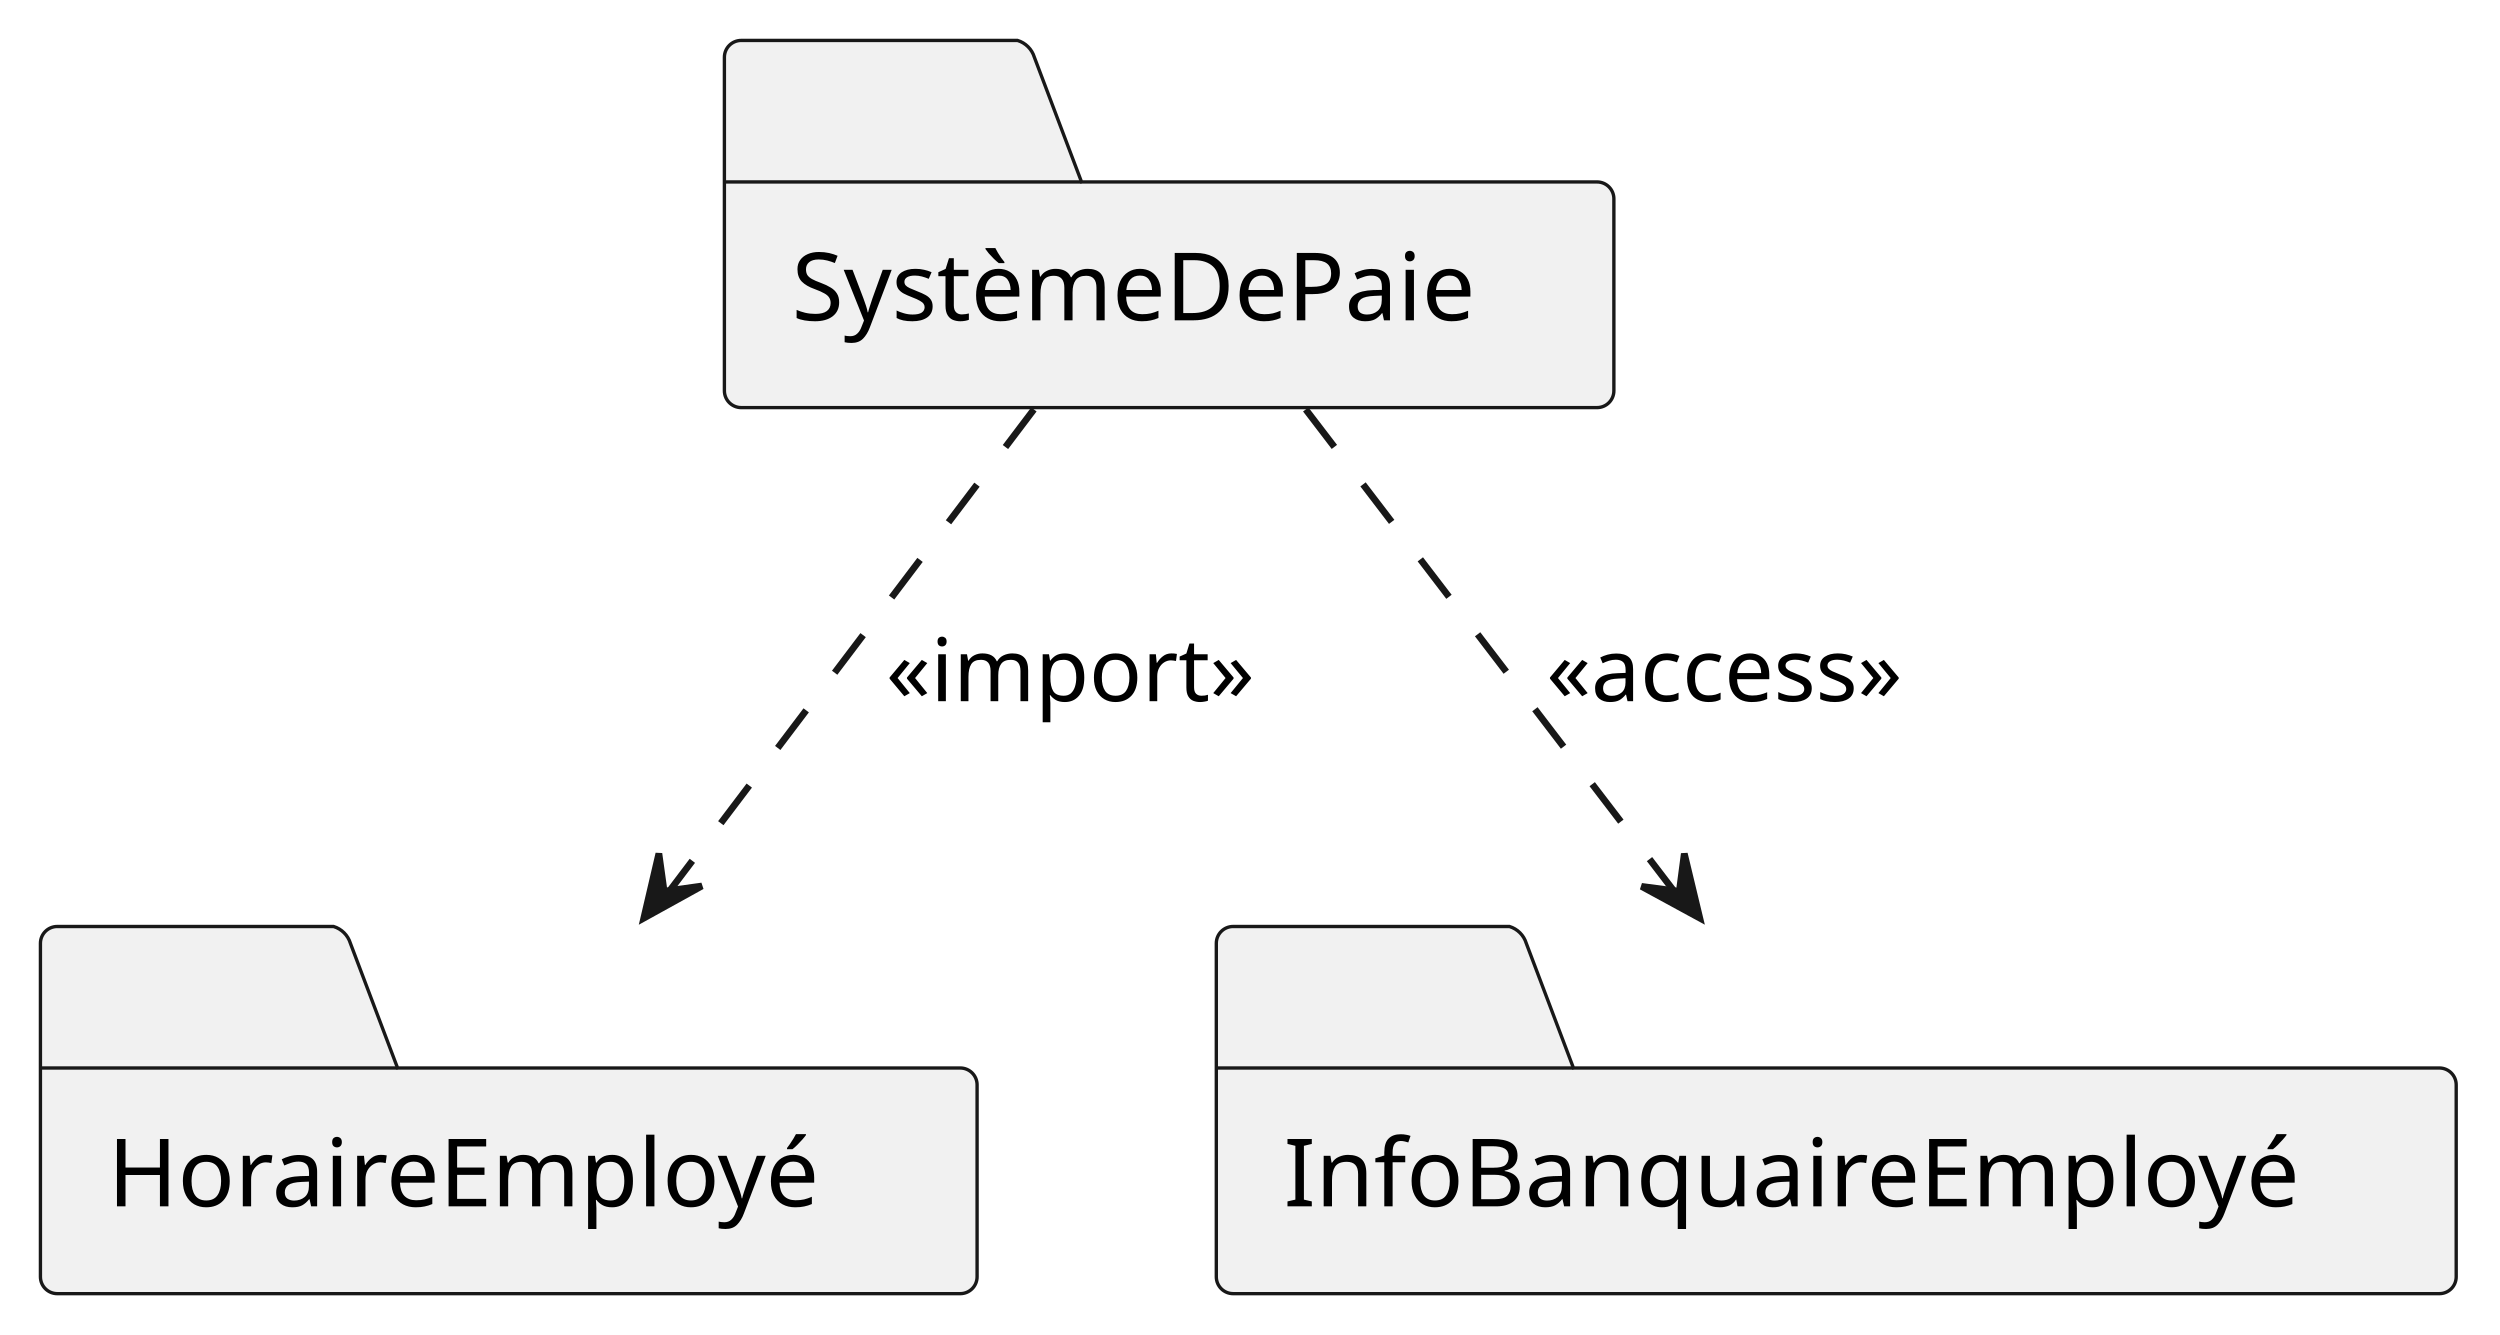
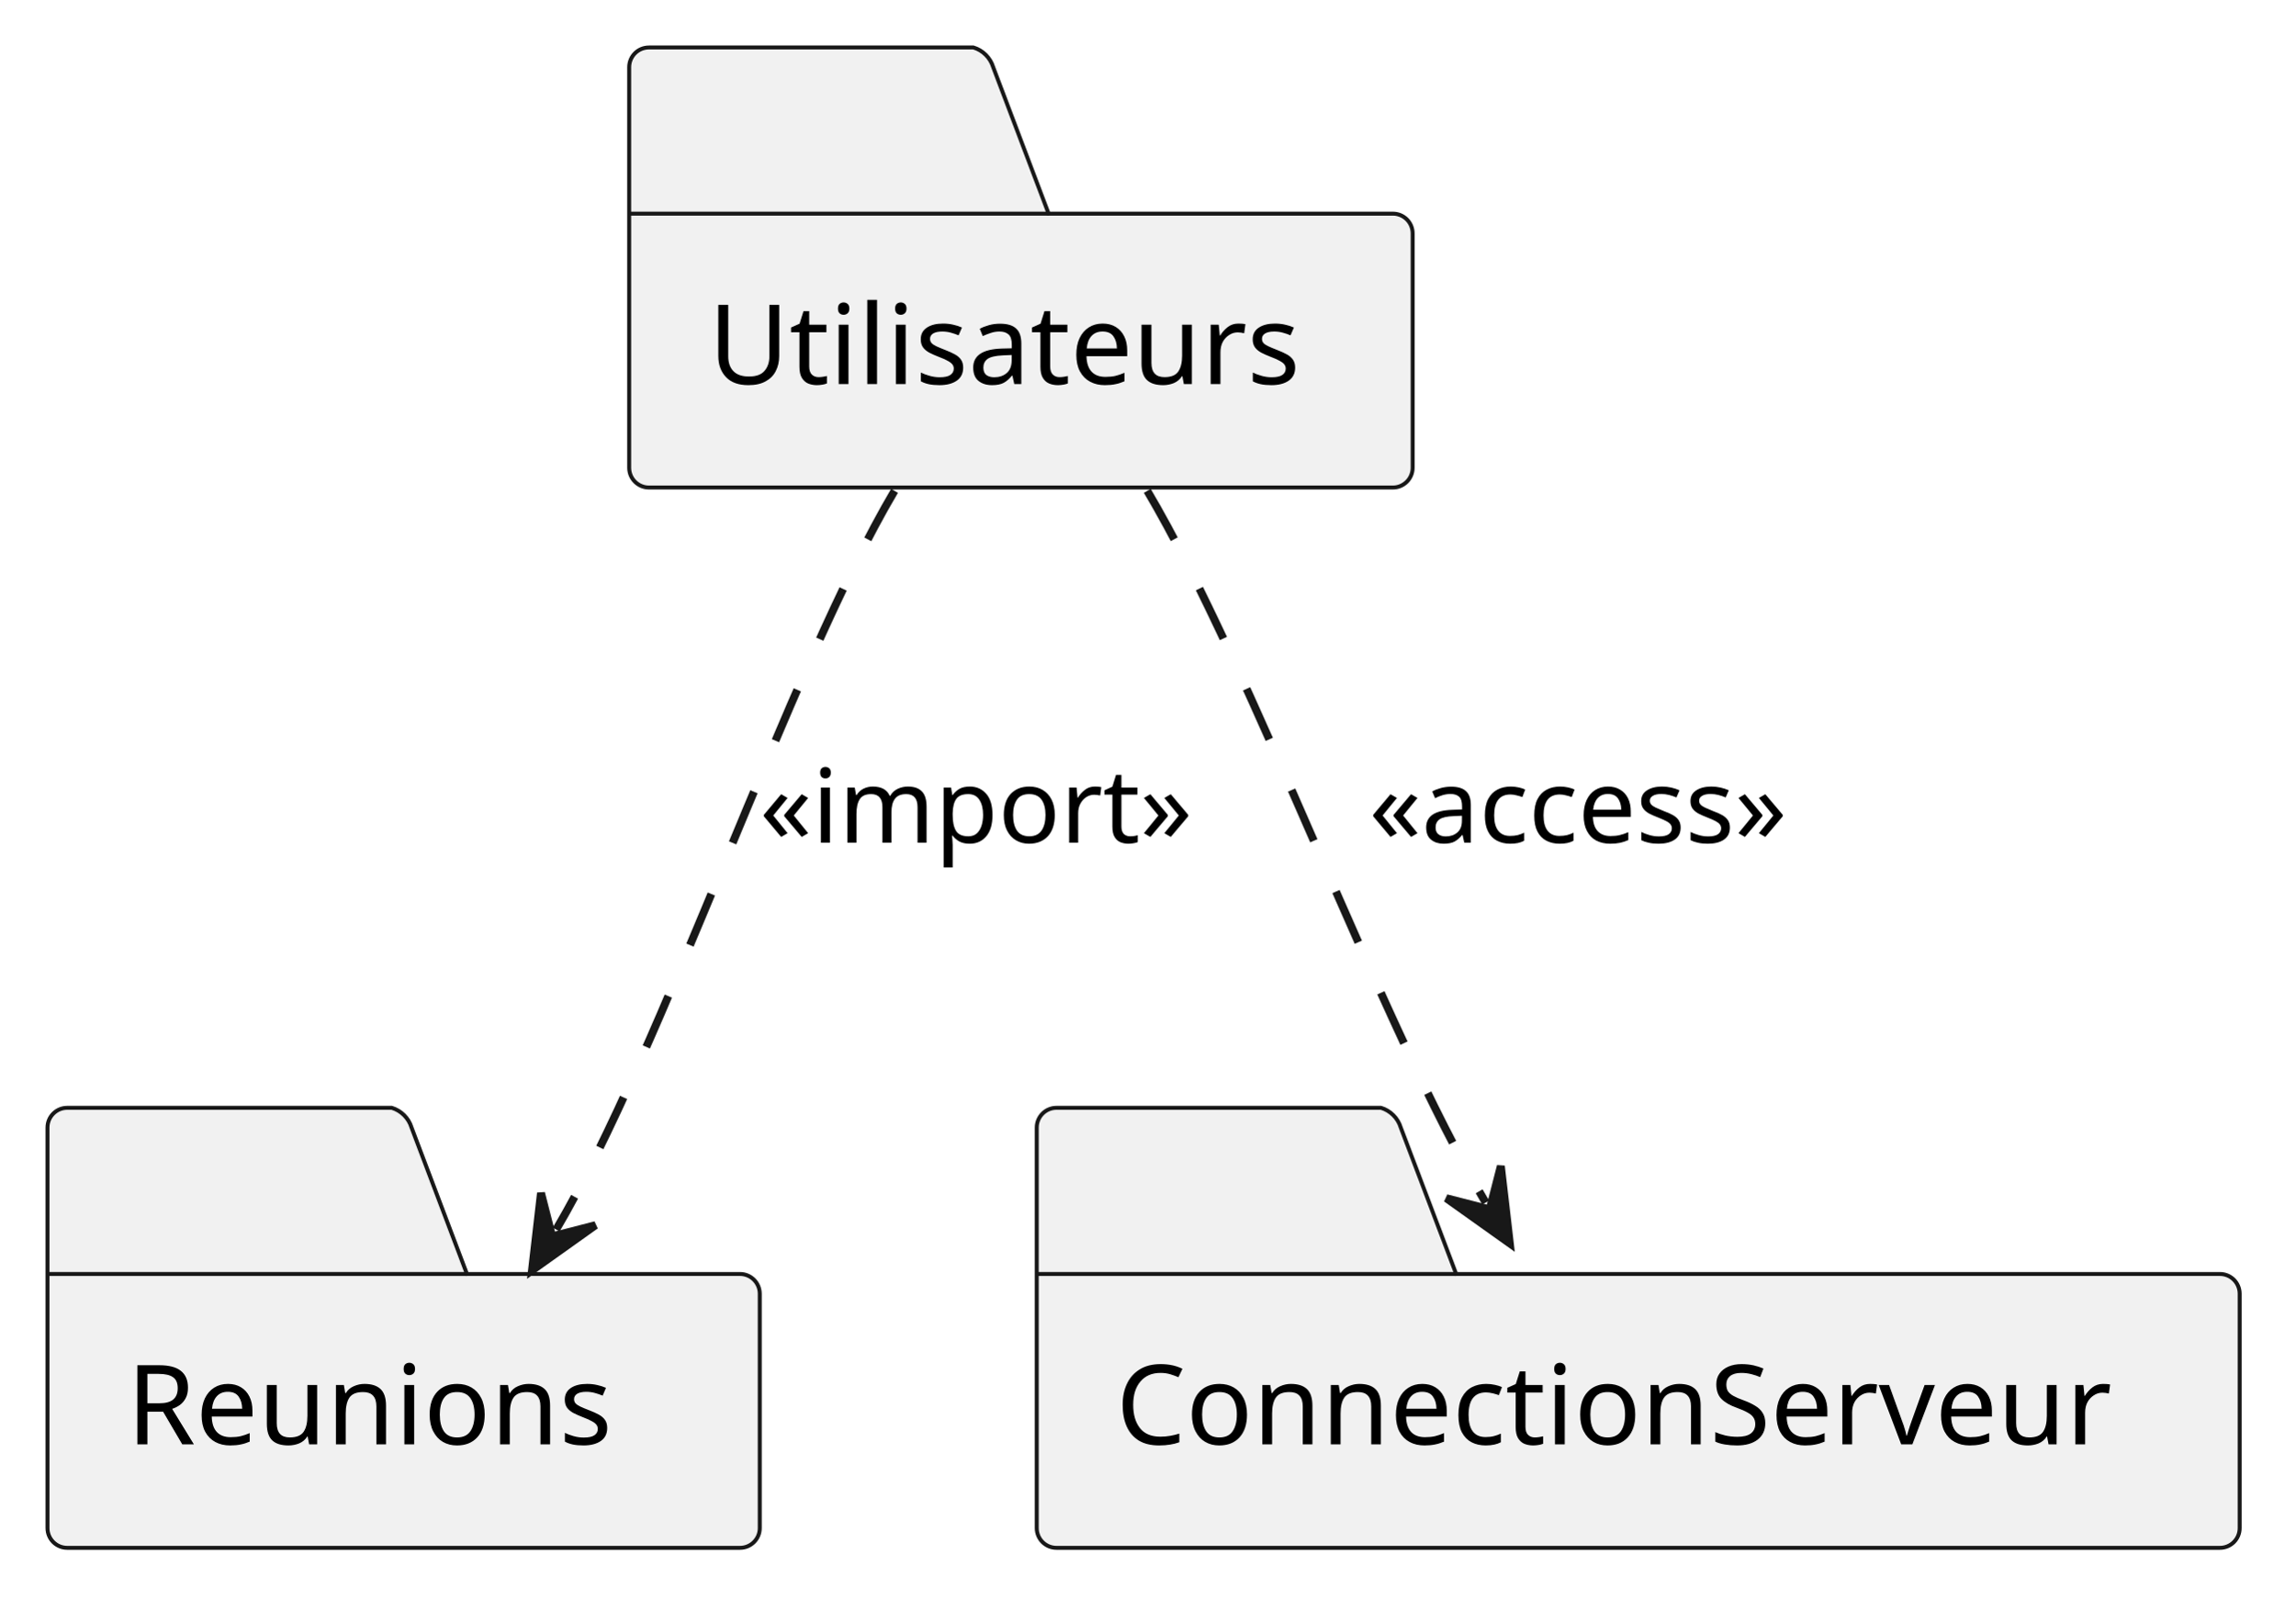
- <svg xmlns="http://www.w3.org/2000/svg" contentStyleType="text/css" height="198px" preserveAspectRatio="none" style="width:371px;height:198px;background:#00000000;" version="1.1" viewBox="0 0 371 198" width="371px" zoomAndPan="magnify">
+ <svg xmlns="http://www.w3.org/2000/svg" contentStyleType="text/css" height="202px" preserveAspectRatio="none" style="width:290px;height:202px;" version="1.1" viewBox="0 0 290 202" width="290px" zoomAndPan="magnify">
  <defs />
  <g>
-     <g id="elem_SystèmeDePaie">
-       <path d="M110,6 L151,6 A3.75,3.75 0 0 1 153.5,8.5 L160.5,27 L237,27 A2.5,2.5 0 0 1 239.5,29.5 L239.5,57.988 A2.5,2.5 0 0 1 237,60.488 L110,60.488 A2.5,2.5 0 0 1 107.5,57.988 L107.5,8.5 A2.5,2.5 0 0 1 110,6 " fill="#F1F1F1" style="stroke:#181818;stroke-width:0.5;" />
-       <line style="stroke:#181818;stroke-width:0.5;" x1="107.5" x2="160.5" y1="27" y2="27" />
-       <text fill="#000000" font-family="sans-serif" font-size="14" lengthAdjust="spacing" textLength="102" x="117.5" y="47.535">SystèmeDePaie</text>
+     <g id="elem_Utilisateurs">
+       <path d="M82,6 L123,6 A3.75,3.75 0 0 1 125.5,8.5 L132.5,27 L176,27 A2.5,2.5 0 0 1 178.5,29.5 L178.5,59.109 A2.5,2.5 0 0 1 176,61.609 L82,61.609 A2.5,2.5 0 0 1 79.5,59.109 L79.5,8.5 A2.5,2.5 0 0 1 82,6 " fill="#F1F1F1" style="stroke:#181818;stroke-width:0.5;" />
+       <line style="stroke:#181818;stroke-width:0.5;" x1="79.5" x2="132.5" y1="27" y2="27" />
+       <text fill="#000000" font-family="sans-serif" font-size="14" lengthAdjust="spacing" textLength="69" x="89.5" y="48.533">Utilisateurs</text>
    </g>
-     <g id="elem_HoraireEmployé">
-       <path d="M8.5,137.49 L49.5,137.49 A3.75,3.75 0 0 1 52,139.99 L59,158.49 L142.5,158.49 A2.5,2.5 0 0 1 145,160.99 L145,189.478 A2.5,2.5 0 0 1 142.5,191.978 L8.5,191.978 A2.5,2.5 0 0 1 6,189.478 L6,139.99 A2.5,2.5 0 0 1 8.5,137.49 " fill="#F1F1F1" style="stroke:#181818;stroke-width:0.5;" />
-       <line style="stroke:#181818;stroke-width:0.5;" x1="6" x2="59" y1="158.49" y2="158.49" />
-       <text fill="#000000" font-family="sans-serif" font-size="14" lengthAdjust="spacing" textLength="109" x="16" y="179.025">HoraireEmployé</text>
+     <g id="elem_Reunions">
+       <path d="M8.5,140 L49.5,140 A3.75,3.75 0 0 1 52,142.5 L59,161 L93.5,161 A2.5,2.5 0 0 1 96,163.5 L96,193.109 A2.5,2.5 0 0 1 93.5,195.609 L8.5,195.609 A2.5,2.5 0 0 1 6,193.109 L6,142.5 A2.5,2.5 0 0 1 8.5,140 " fill="#F1F1F1" style="stroke:#181818;stroke-width:0.5;" />
+       <line style="stroke:#181818;stroke-width:0.5;" x1="6" x2="59" y1="161" y2="161" />
+       <text fill="#000000" font-family="sans-serif" font-size="14" lengthAdjust="spacing" textLength="60" x="16" y="182.533">Reunions</text>
    </g>
-     <g id="elem_InfoBanquaireEmployé">
-       <path d="M183,137.49 L224,137.49 A3.75,3.75 0 0 1 226.5,139.99 L233.5,158.49 L362,158.49 A2.5,2.5 0 0 1 364.5,160.99 L364.5,189.478 A2.5,2.5 0 0 1 362,191.978 L183,191.978 A2.5,2.5 0 0 1 180.5,189.478 L180.5,139.99 A2.5,2.5 0 0 1 183,137.49 " fill="#F1F1F1" style="stroke:#181818;stroke-width:0.5;" />
-       <line style="stroke:#181818;stroke-width:0.5;" x1="180.5" x2="233.5" y1="158.49" y2="158.49" />
-       <text fill="#000000" font-family="sans-serif" font-size="14" lengthAdjust="spacing" textLength="154" x="190.5" y="179.025">InfoBanquaireEmployé</text>
+     <g id="elem_ConnectionServeur">
+       <path d="M133.5,140 L174.5,140 A3.75,3.75 0 0 1 177,142.5 L184,161 L280.5,161 A2.5,2.5 0 0 1 283,163.5 L283,193.109 A2.5,2.5 0 0 1 280.5,195.609 L133.5,195.609 A2.5,2.5 0 0 1 131,193.109 L131,142.5 A2.5,2.5 0 0 1 133.5,140 " fill="#F1F1F1" style="stroke:#181818;stroke-width:0.5;" />
+       <line style="stroke:#181818;stroke-width:0.5;" x1="131" x2="184" y1="161" y2="161" />
+       <text fill="#000000" font-family="sans-serif" font-size="14" lengthAdjust="spacing" textLength="122" x="141" y="182.533">ConnectionServeur</text>
    </g>
-     <g id="link_SystèmeDePaie_InfoBanquaireEmployé">
-       <path codeLine="10" d="M193.77,60.76 C209.72,81.63 231.98,110.74 248.76,132.69 " fill="none" id="SystèmeDePaie-to-InfoBanquaireEmployé" style="stroke:#181818;stroke-width:1.0;stroke-dasharray:7.0,7.0;" />
-       <polygon fill="#181818" points="252.25,136.25,249.951,126.673,249.209,132.281,243.601,131.539,252.25,136.25" style="stroke:#181818;stroke-width:1.0;" />
-       <text fill="#000000" font-family="sans-serif" font-size="13" lengthAdjust="spacing" textLength="56" x="229.5" y="104.058">«access»</text>
+     <g id="link_Utilisateurs_Reunions">
+       <path codeLine="10" d="M113.03,62.03 C99.66,84.66 83.713,132.645 70.273,155.385 " fill="none" id="Utilisateurs-to-Reunions" style="stroke:#181818;stroke-width:1.0;stroke-dasharray:7.0,7.0;" />
+       <polygon fill="#181818" points="67.22,160.55,75.243,154.837,69.764,156.246,68.356,150.767,67.22,160.55" style="stroke:#181818;stroke-width:1.0;" />
+       <text fill="#000000" font-family="sans-serif" font-size="13" lengthAdjust="spacing" textLength="50" x="96" y="106.495">«import»</text>
    </g>
-     <g id="link_SystèmeDePaie_HoraireEmployé">
-       <path codeLine="11" d="M153.43,60.76 C137.64,81.63 115.61,110.74 99,132.69 " fill="none" id="SystèmeDePaie-to-HoraireEmployé" style="stroke:#181818;stroke-width:1.0;stroke-dasharray:7.0,7.0;" />
-       <polygon fill="#181818" points="95.54,136.25,104.159,131.484,98.556,132.262,97.778,126.659,95.54,136.25" style="stroke:#181818;stroke-width:1.0;" />
-       <text fill="#000000" font-family="sans-serif" font-size="13" lengthAdjust="spacing" textLength="56" x="131.5" y="104.058">«import»</text>
+     <g id="link_Utilisateurs_ConnectionServeur">
+       <path codeLine="11" d="M144.97,62.03 C158.34,84.66 174.287,129.236 187.727,151.976 " fill="none" id="Utilisateurs-to-ConnectionServeur" style="stroke:#181818;stroke-width:1.0;stroke-dasharray:7.0,7.0;" />
+       <polygon fill="#181818" points="190.78,157.141,189.644,147.358,188.236,152.836,182.757,151.428,190.78,157.141" style="stroke:#181818;stroke-width:1.0;" />
+       <text fill="#000000" font-family="sans-serif" font-size="13" lengthAdjust="spacing" textLength="56" x="173" y="106.495">«access»</text>
    </g>
  </g>
</svg>
